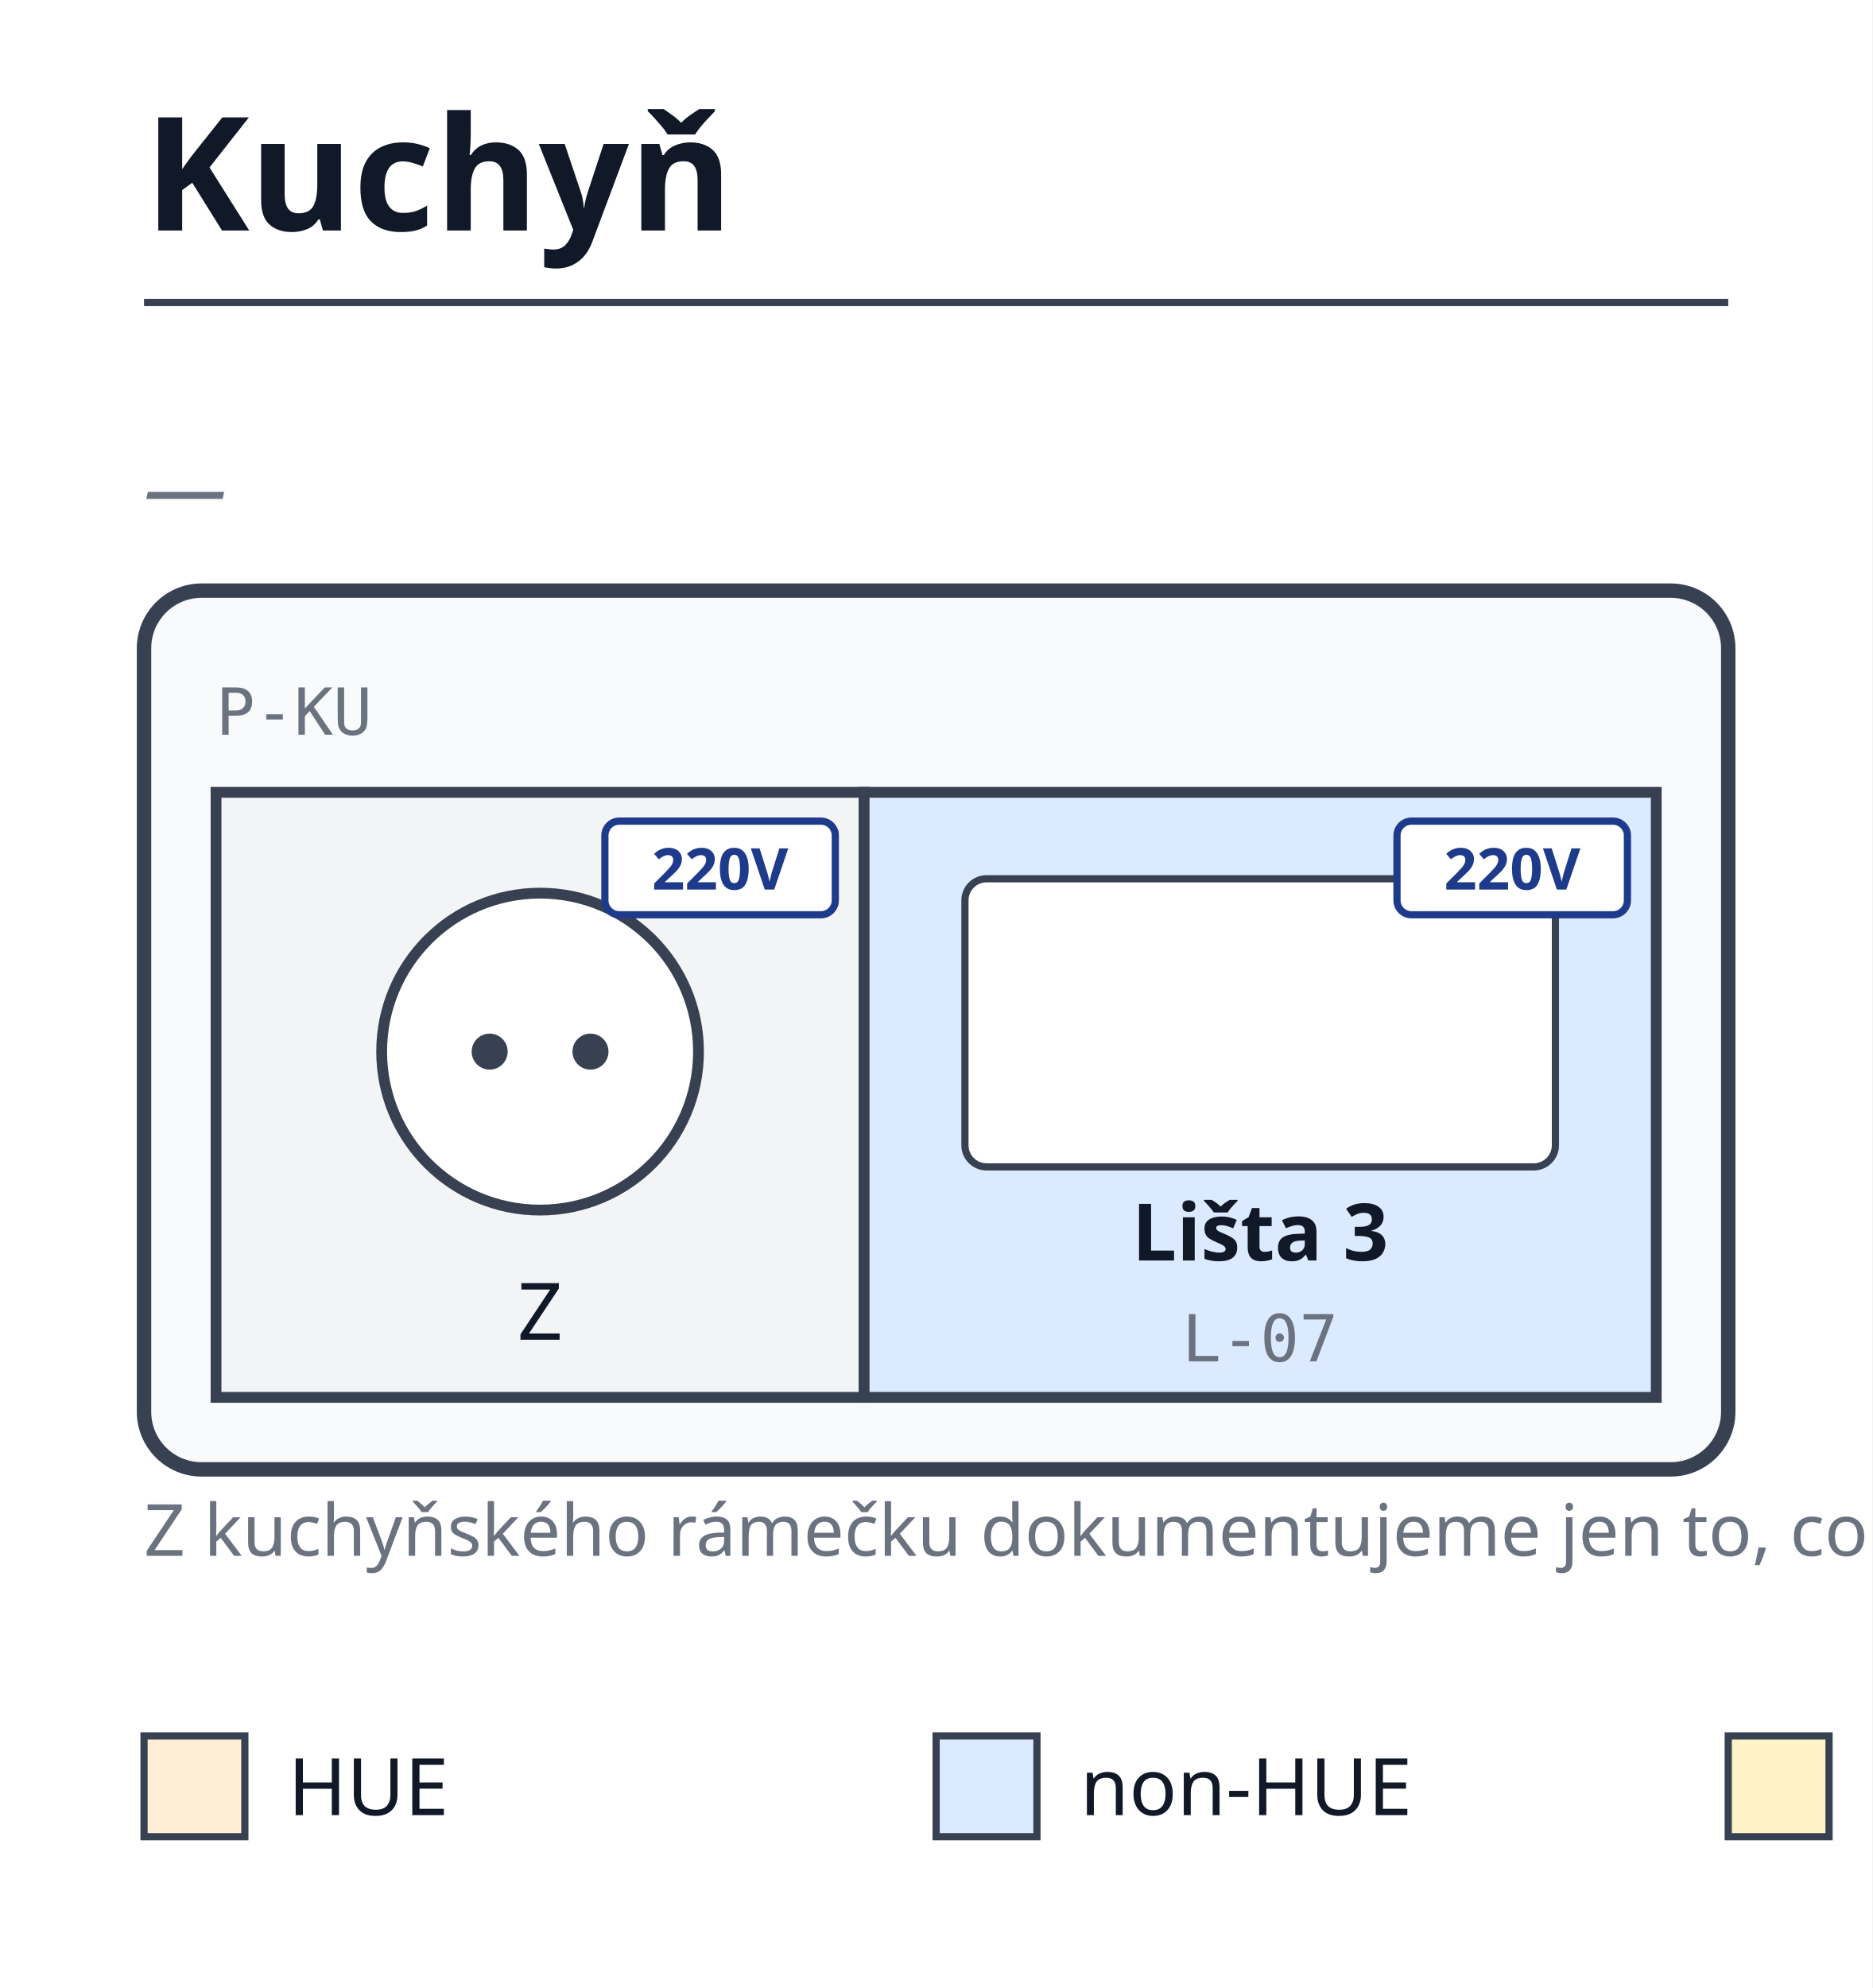
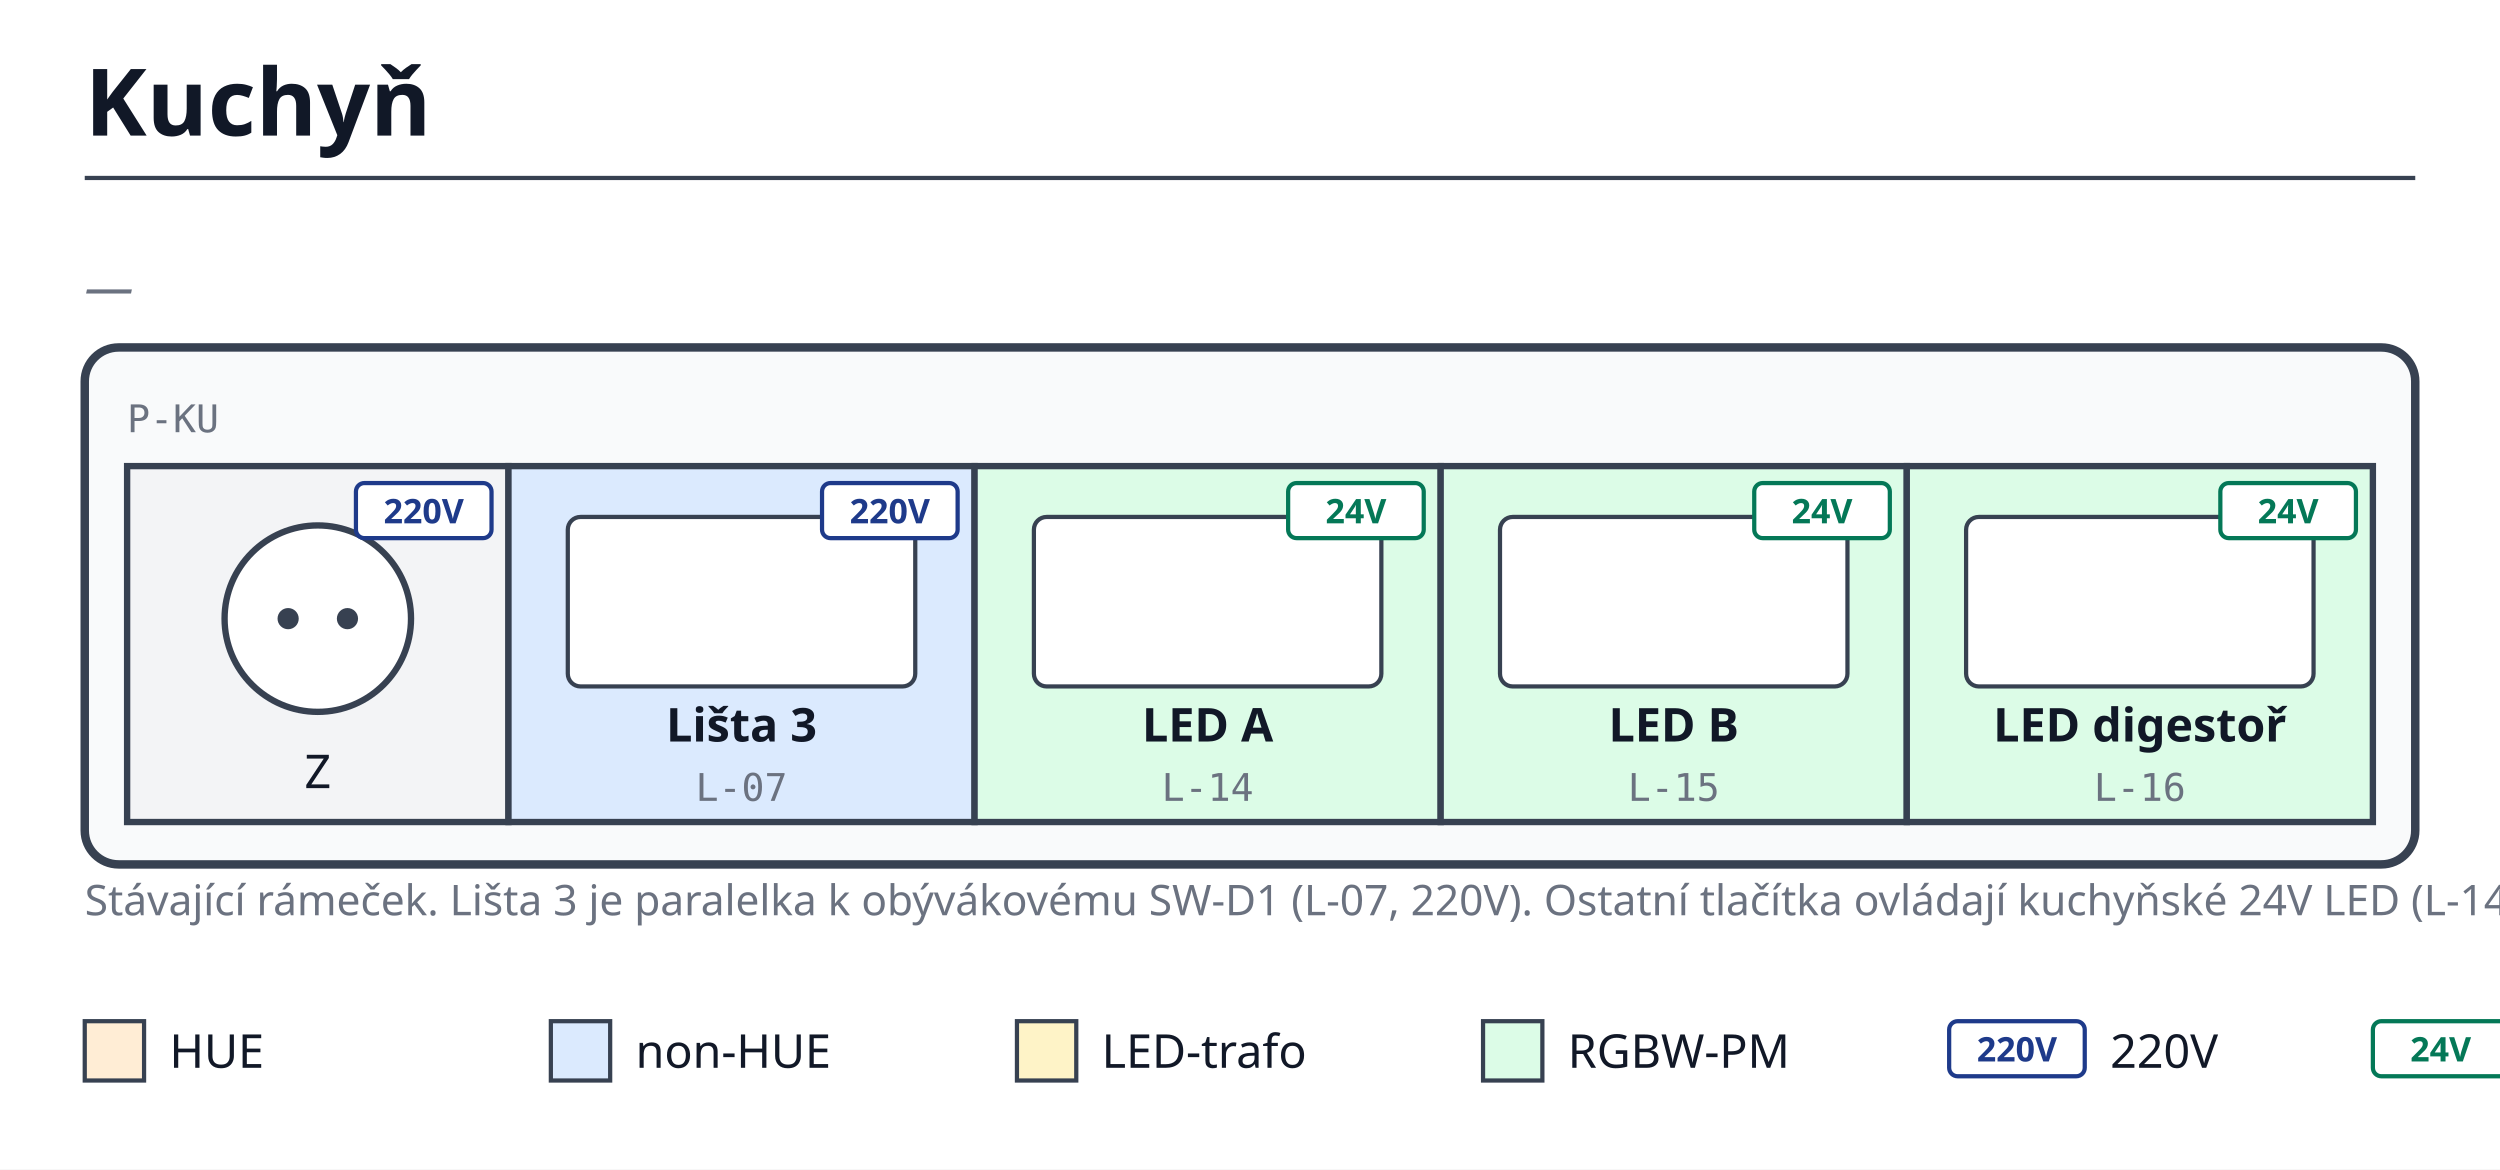
- <svg xmlns="http://www.w3.org/2000/svg" viewBox="0 0 260 276" width="260" height="276" font-family="sans-serif">
+ <svg xmlns="http://www.w3.org/2000/svg" viewBox="0 0 590 276" width="590" height="276" font-family="sans-serif">
  <rect width="100%" height="100%" fill="white" />
  <text x="20" y="32" font-size="22" font-weight="700" fill="#111827">Kuchyň</text>
-   <line x1="20" y1="42" x2="240" y2="42" stroke="#374151" stroke-width="1" />
+   <line x1="20" y1="42" x2="570" y2="42" stroke="#374151" stroke-width="1" />
  <text x="20" y="72" font-size="12" font-style="italic" fill="#6b7280">—</text>
-   <rect x="20" y="82" width="220" height="122" fill="#f9fafb" stroke="#374151" stroke-width="2" rx="8" ry="8" />
+   <rect x="20" y="82" width="550" height="122" fill="#f9fafb" stroke="#374151" stroke-width="2" rx="8" ry="8" />
  <rect x="30" y="110" width="90" height="84" fill="#f3f4f6" stroke="#374151" stroke-width="1.5" />
  <circle cx="75.0" cy="146.0" r="22" fill="white" stroke="#374151" stroke-width="1.5" />
  <circle cx="68.0" cy="146.0" r="2.5" fill="#374151" />
  <circle cx="82.0" cy="146.0" r="2.5" fill="#374151" />
  <text x="75.0" y="186" text-anchor="middle" font-family="sans-serif" font-size="11" fill="#111827">Z</text>
  <rect x="84" y="114" width="32" height="13" fill="white" stroke="#1e3a8a" stroke-width="1" rx="2" ry="2" />
  <text x="100.0" y="123.5" text-anchor="middle" font-family="sans-serif" font-size="8" font-weight="700" fill="#1e3a8a">220V</text>
  <rect x="120" y="110" width="110" height="84" fill="#dbeafe" stroke="#374151" stroke-width="1.5" />
  <rect x="134" y="122" width="82" height="40" fill="white" stroke="#374151" stroke-width="1" rx="3" ry="3" />
  <text x="175.0" y="175" text-anchor="middle" font-family="sans-serif" font-size="11" font-weight="600" fill="#111827">Lišta 3</text>
  <text x="175.0" y="189" text-anchor="middle" font-family="monospace" font-size="9" fill="#6b7280">L-07</text>
  <rect x="194" y="114" width="32" height="13" fill="white" stroke="#1e3a8a" stroke-width="1" rx="2" ry="2" />
  <text x="210.0" y="123.5" text-anchor="middle" font-family="sans-serif" font-size="8" font-weight="700" fill="#1e3a8a">220V</text>
+   <rect x="230" y="110" width="110" height="84" fill="#dcfce7" stroke="#374151" stroke-width="1.5" />
+   <rect x="244" y="122" width="82" height="40" fill="white" stroke="#374151" stroke-width="1" rx="3" ry="3" />
+   <text x="285.0" y="175" text-anchor="middle" font-family="sans-serif" font-size="11" font-weight="600" fill="#111827">LED A</text>
+   <text x="285.0" y="189" text-anchor="middle" font-family="monospace" font-size="9" fill="#6b7280">L-14</text>
+   <rect x="304" y="114" width="32" height="13" fill="white" stroke="#047857" stroke-width="1" rx="2" ry="2" />
+   <text x="320.0" y="123.5" text-anchor="middle" font-family="sans-serif" font-size="8" font-weight="700" fill="#047857">24V</text>
+   <rect x="340" y="110" width="110" height="84" fill="#dcfce7" stroke="#374151" stroke-width="1.5" />
+   <rect x="354" y="122" width="82" height="40" fill="white" stroke="#374151" stroke-width="1" rx="3" ry="3" />
+   <text x="395.0" y="175" text-anchor="middle" font-family="sans-serif" font-size="11" font-weight="600" fill="#111827">LED B</text>
+   <text x="395.0" y="189" text-anchor="middle" font-family="monospace" font-size="9" fill="#6b7280">L-15</text>
+   <rect x="414" y="114" width="32" height="13" fill="white" stroke="#047857" stroke-width="1" rx="2" ry="2" />
+   <text x="430.0" y="123.5" text-anchor="middle" font-family="sans-serif" font-size="8" font-weight="700" fill="#047857">24V</text>
+   <line x1="340" y1="116" x2="340" y2="188" stroke="#374151" stroke-width="1" stroke-dasharray="3,3" />
+   <rect x="450" y="110" width="110" height="84" fill="#dcfce7" stroke="#374151" stroke-width="1.5" />
+   <rect x="464" y="122" width="82" height="40" fill="white" stroke="#374151" stroke-width="1" rx="3" ry="3" />
+   <text x="505.0" y="175" text-anchor="middle" font-family="sans-serif" font-size="11" font-weight="600" fill="#111827">LED digestoř</text>
+   <text x="505.0" y="189" text-anchor="middle" font-family="monospace" font-size="9" fill="#6b7280">L-16</text>
+   <rect x="524" y="114" width="32" height="13" fill="white" stroke="#047857" stroke-width="1" rx="2" ry="2" />
+   <text x="540.0" y="123.5" text-anchor="middle" font-family="sans-serif" font-size="8" font-weight="700" fill="#047857">24V</text>
  <text x="30" y="102" font-family="monospace" font-size="9" fill="#6b7280">P-KU</text>
-   <text x="20" y="216" font-size="10" fill="#6b7280">Z kuchyňského rámečku dokumentujeme jen to, co se týká nové instalace: zásuvka a tlačítko Lišta 3 (paralelka k obývákovému SW-D1, svítidlo L-07 v obýváku). Ostatní moduly v rámečku jsou mimo scope.</text>
+   <text x="20" y="216" font-size="10" fill="#6b7280">Stávající rámeček. Lišta 3 je paralelka k obývákovému SW-D1 (L-07, 220V). Ostatní tlačítka ovládají kuchyňské 24V LED (L-14, L-15, L-16) přes stávající SH-E3.</text>
  <rect x="20" y="241" width="14" height="14" fill="#ffedd5" stroke="#374151" stroke-width="1" />
  <text x="40" y="252" font-size="11" fill="#111827">HUE</text>
  <rect x="130" y="241" width="14" height="14" fill="#dbeafe" stroke="#374151" stroke-width="1" />
  <text x="150" y="252" font-size="11" fill="#111827">non-HUE</text>
  <rect x="240" y="241" width="14" height="14" fill="#fef3c7" stroke="#374151" stroke-width="1" />
  <text x="260" y="252" font-size="11" fill="#111827">LED-trafo</text>
  <rect x="350" y="241" width="14" height="14" fill="#dcfce7" stroke="#374151" stroke-width="1" />
  <text x="370" y="252" font-size="11" fill="#111827">RGBW-PM</text>
  <rect x="460" y="241" width="32" height="13" fill="white" stroke="#1e3a8a" stroke-width="1" rx="2" ry="2" />
  <text x="476.0" y="250.5" text-anchor="middle" font-family="sans-serif" font-size="8" font-weight="700" fill="#1e3a8a">220V</text>
  <text x="498" y="252" font-size="11" fill="#111827">220V</text>
  <rect x="560" y="241" width="32" height="13" fill="white" stroke="#047857" stroke-width="1" rx="2" ry="2" />
  <text x="576.0" y="250.5" text-anchor="middle" font-family="sans-serif" font-size="8" font-weight="700" fill="#047857">24V</text>
  <text x="598" y="252" font-size="11" fill="#111827">24V</text>
</svg>
